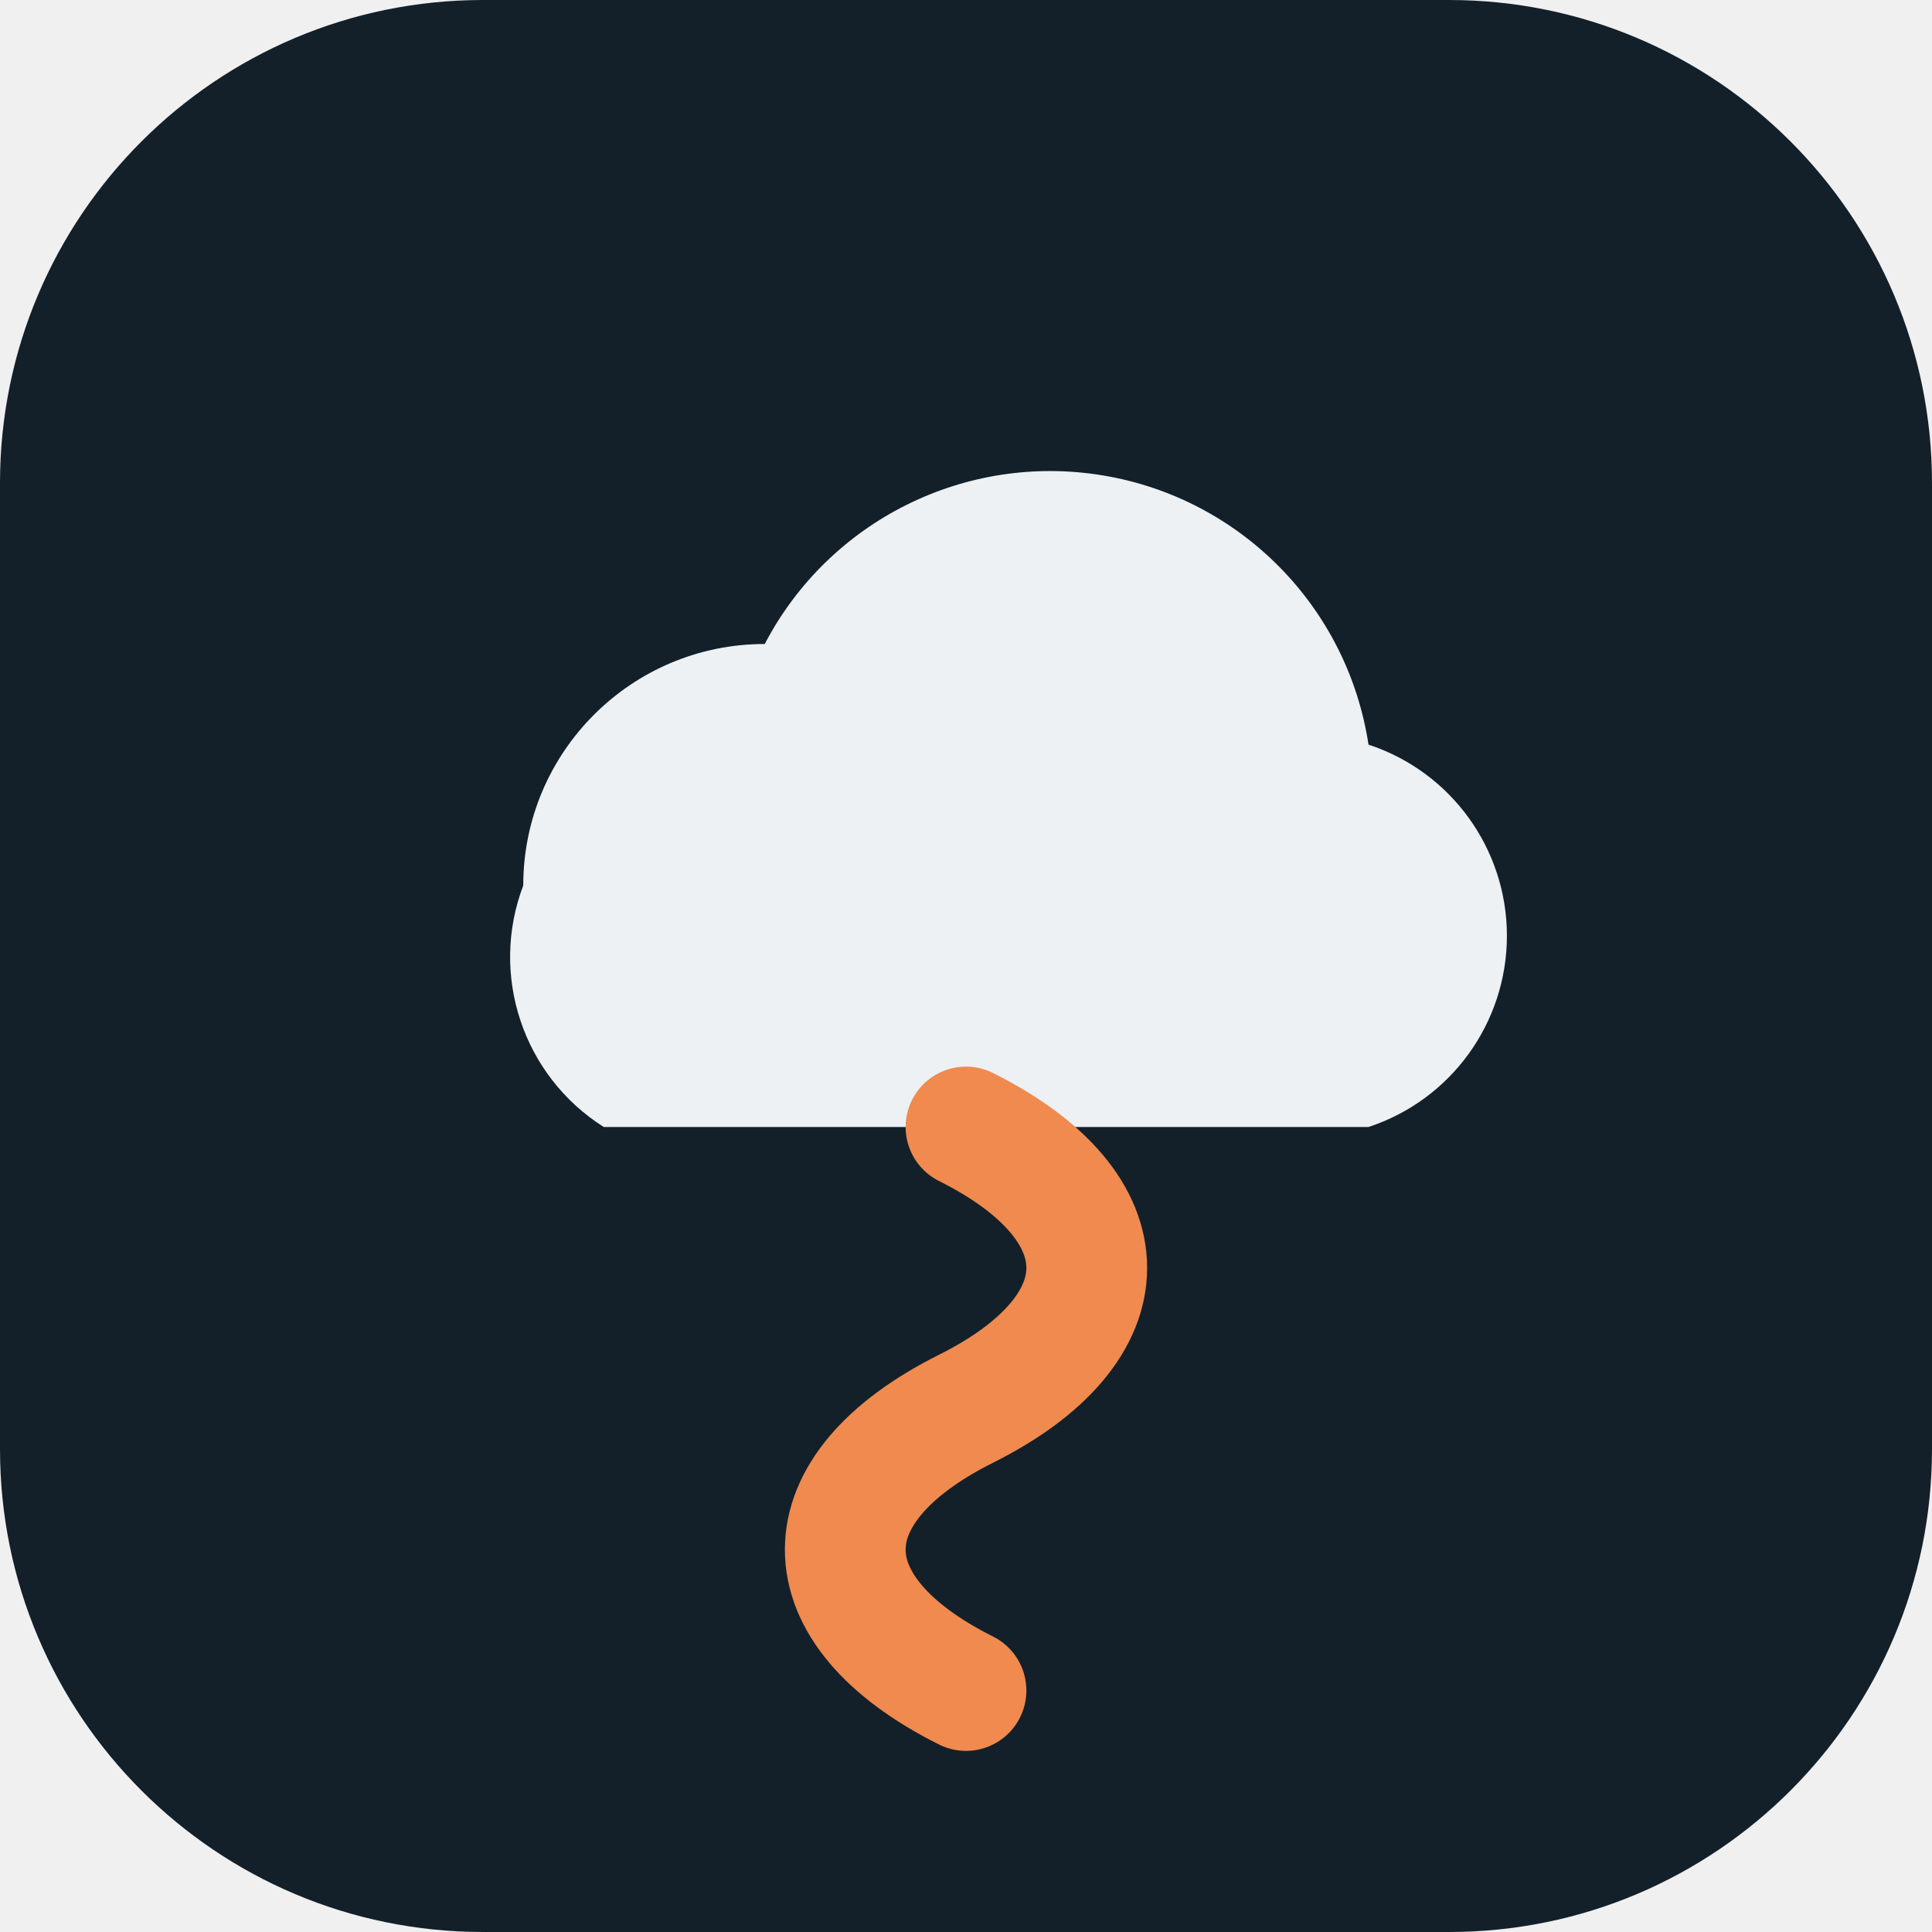
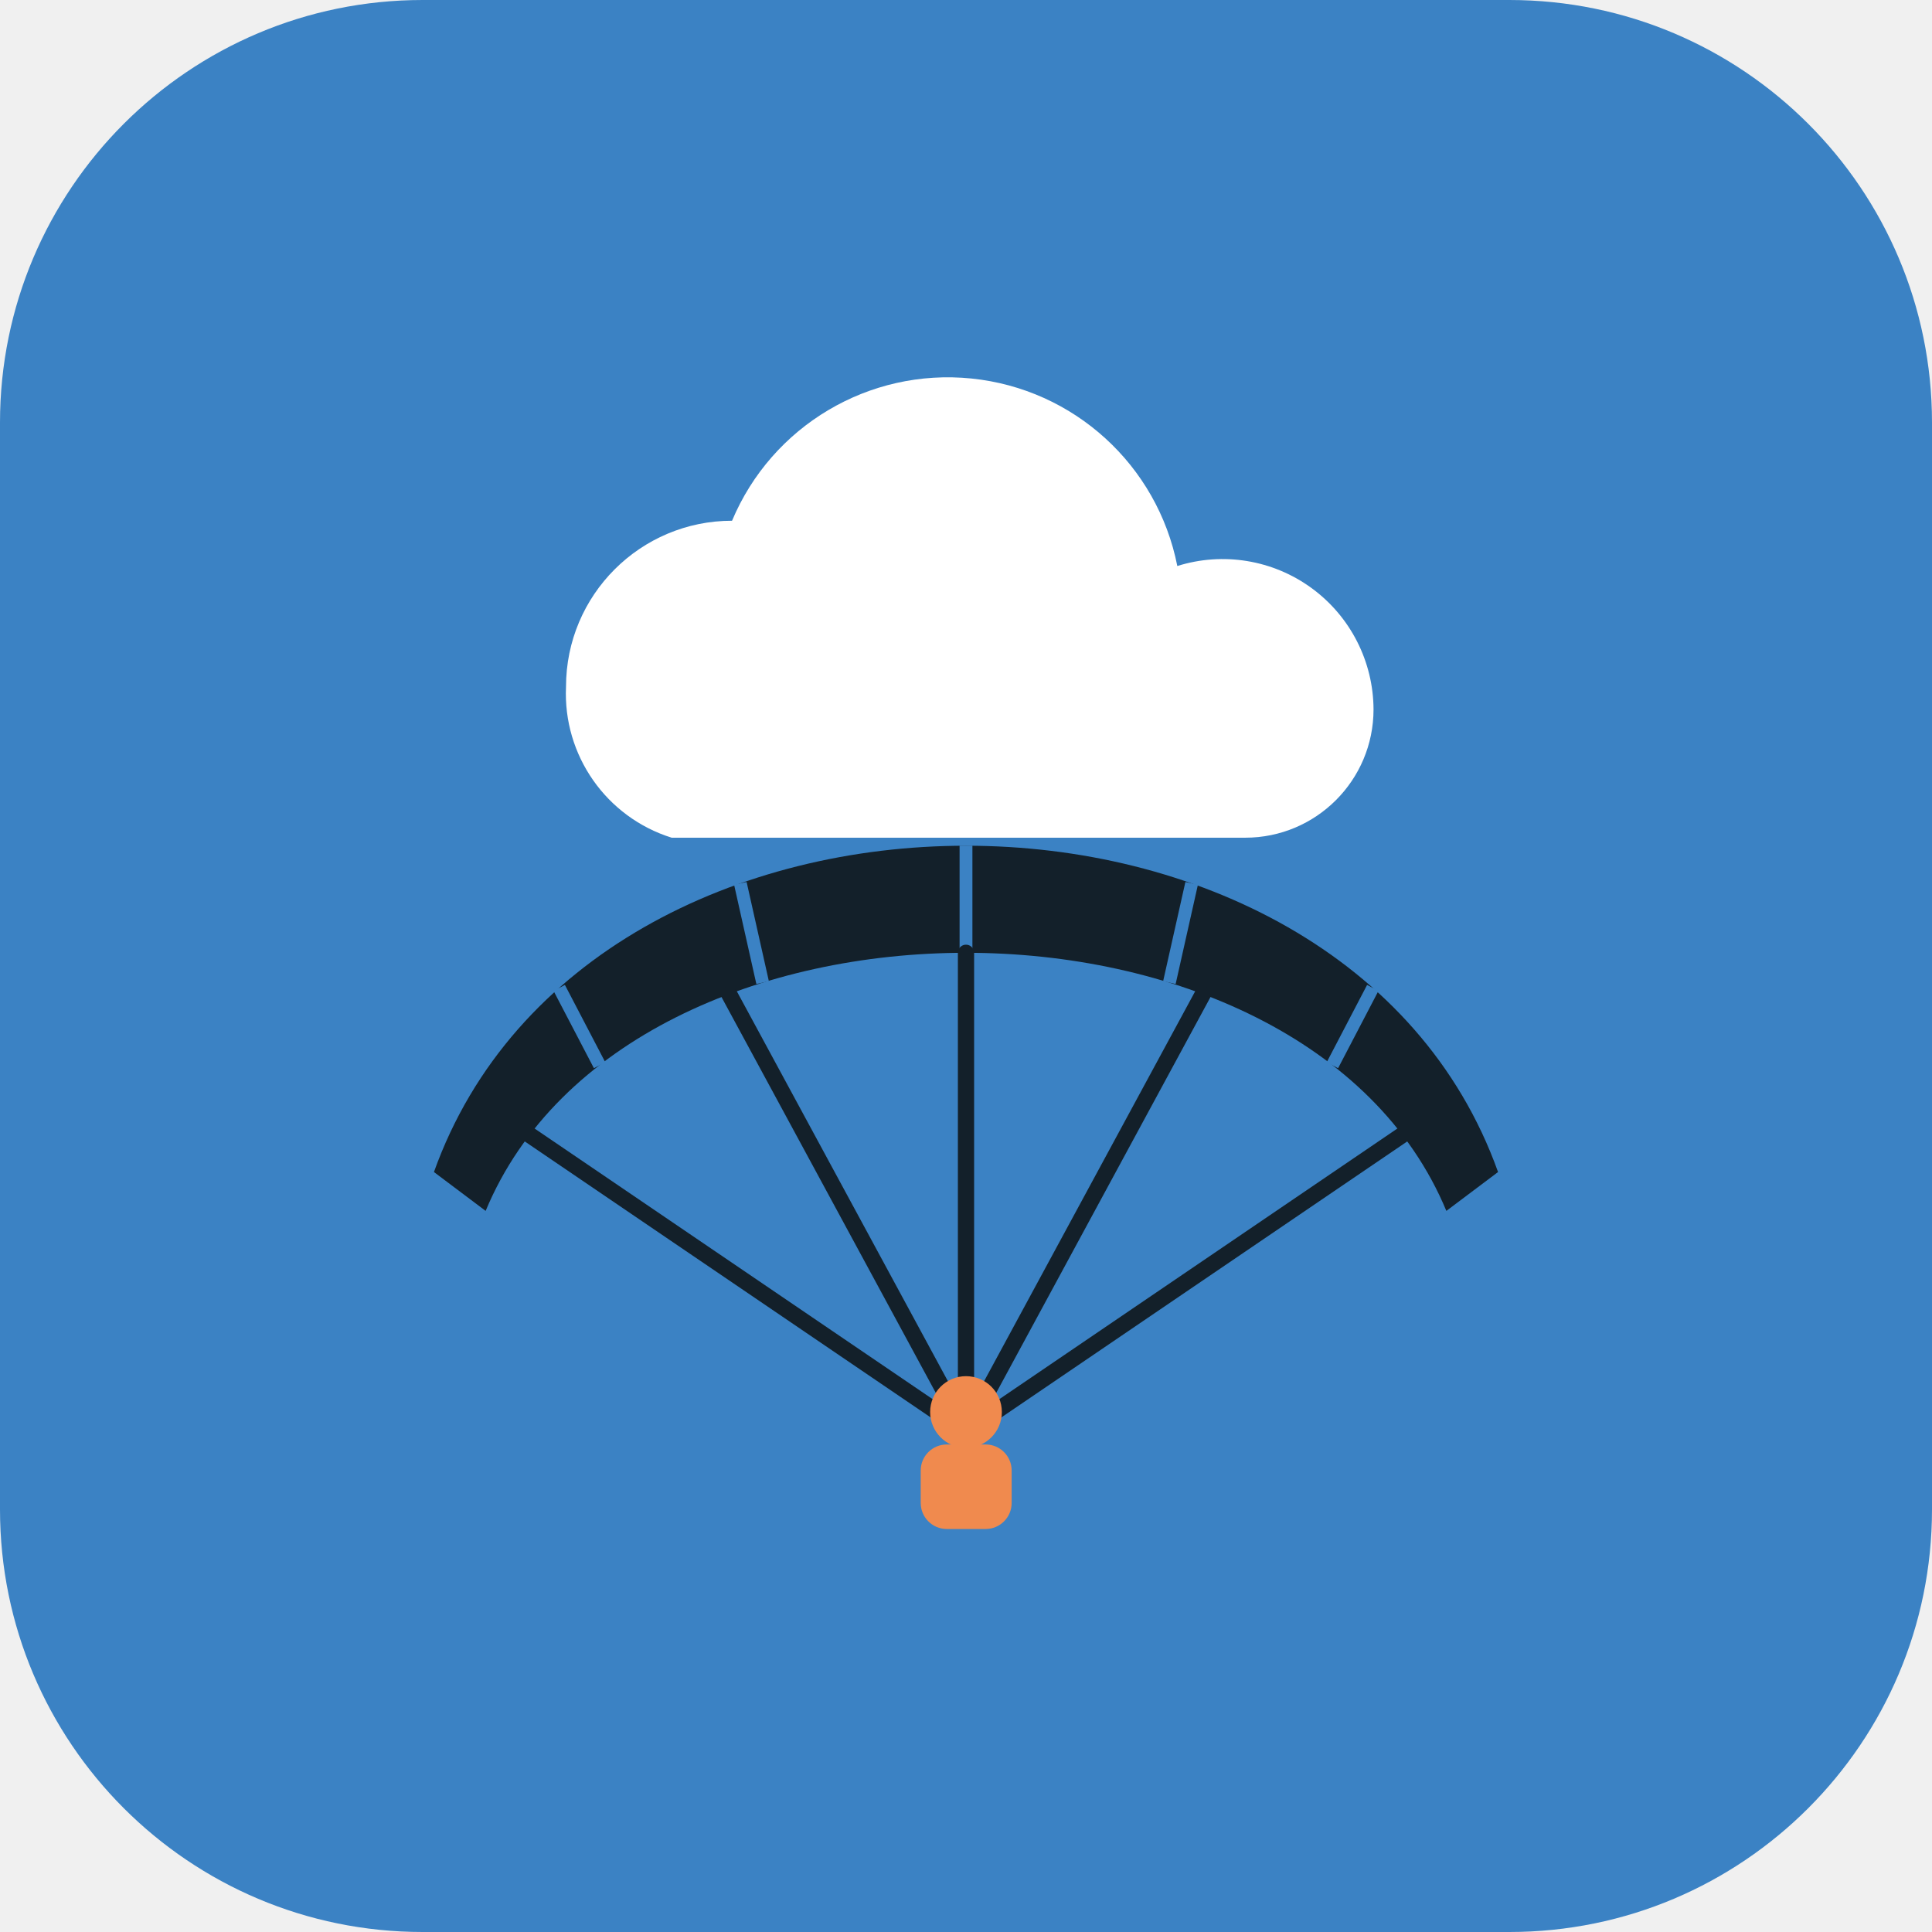
- <svg xmlns="http://www.w3.org/2000/svg" viewBox="0 0 48 48">
-   <rect width="48" height="48" rx="12" fill="#13202A" />
-   <path d="M13 22a6 6 0 0 1 6-6 8 8 0 0 1 15 2.5A5 5 0 0 1 34 28H15a5 5 0 0 1-2-6z" fill="#EDF1F4" />
-   <path d="M24 42c-4-2-4-5 0-7s4-5 0-7" fill="none" stroke="#F08A4E" stroke-width="3" stroke-linecap="round" />
+ <svg xmlns="http://www.w3.org/2000/svg" viewBox="0 0 512 512">
+   <rect width="512" height="512" rx="112" fill="#3B82C4" />
+   <path d="M150 182a44 44 0 0 1 44-44 62 62 0 0 1 118 12 40 40 0 0 1 52 38 34 34 0 0 1-34 34H178a40 40 0 0 1-28-40z" fill="#FFFFFF" />
+   <path d="M115.0 310.6 C156.2 195.3 355.8 195.3 397.0 310.6 L383.3 320.9 C345.4 229.7 166.6 229.7 128.7 320.9 Z" fill="#13202A" />
+   <line x1="148.2" y1="261.8" x2="158.9" y2="282.3" stroke="#3B82C4" stroke-width="3.4" />
+   <line x1="196.2" y1="234.1" x2="202.1" y2="260.4" stroke="#3B82C4" stroke-width="3.4" />
+   <line x1="256.0" y1="224.1" x2="256.0" y2="252.5" stroke="#3B82C4" stroke-width="3.4" />
+   <line x1="315.8" y1="234.1" x2="309.9" y2="260.4" stroke="#3B82C4" stroke-width="3.4" />
+   <line x1="363.8" y1="261.8" x2="353.1" y2="282.3" stroke="#3B82C4" stroke-width="3.4" />
+   <line x1="371.6" y1="300.8" x2="256.0" y2="379.4" stroke="#13202A" stroke-width="4.3" stroke-linecap="round" />
+   <line x1="318.8" y1="263.4" x2="256.0" y2="379.4" stroke="#13202A" stroke-width="4.3" stroke-linecap="round" />
+   <line x1="256.0" y1="252.5" x2="256.0" y2="379.4" stroke="#13202A" stroke-width="4.3" stroke-linecap="round" />
+   <line x1="193.2" y1="263.4" x2="256.0" y2="379.4" stroke="#13202A" stroke-width="4.3" stroke-linecap="round" />
+   <line x1="140.4" y1="300.8" x2="256.0" y2="379.4" stroke="#13202A" stroke-width="4.3" stroke-linecap="round" />
+   <circle cx="256.0" cy="374.2" r="9.5" fill="#F08A4E" />
+   <rect x="244.0" y="382.8" width="24.1" height="22.4" rx="6.9" fill="#F08A4E" />
</svg>
